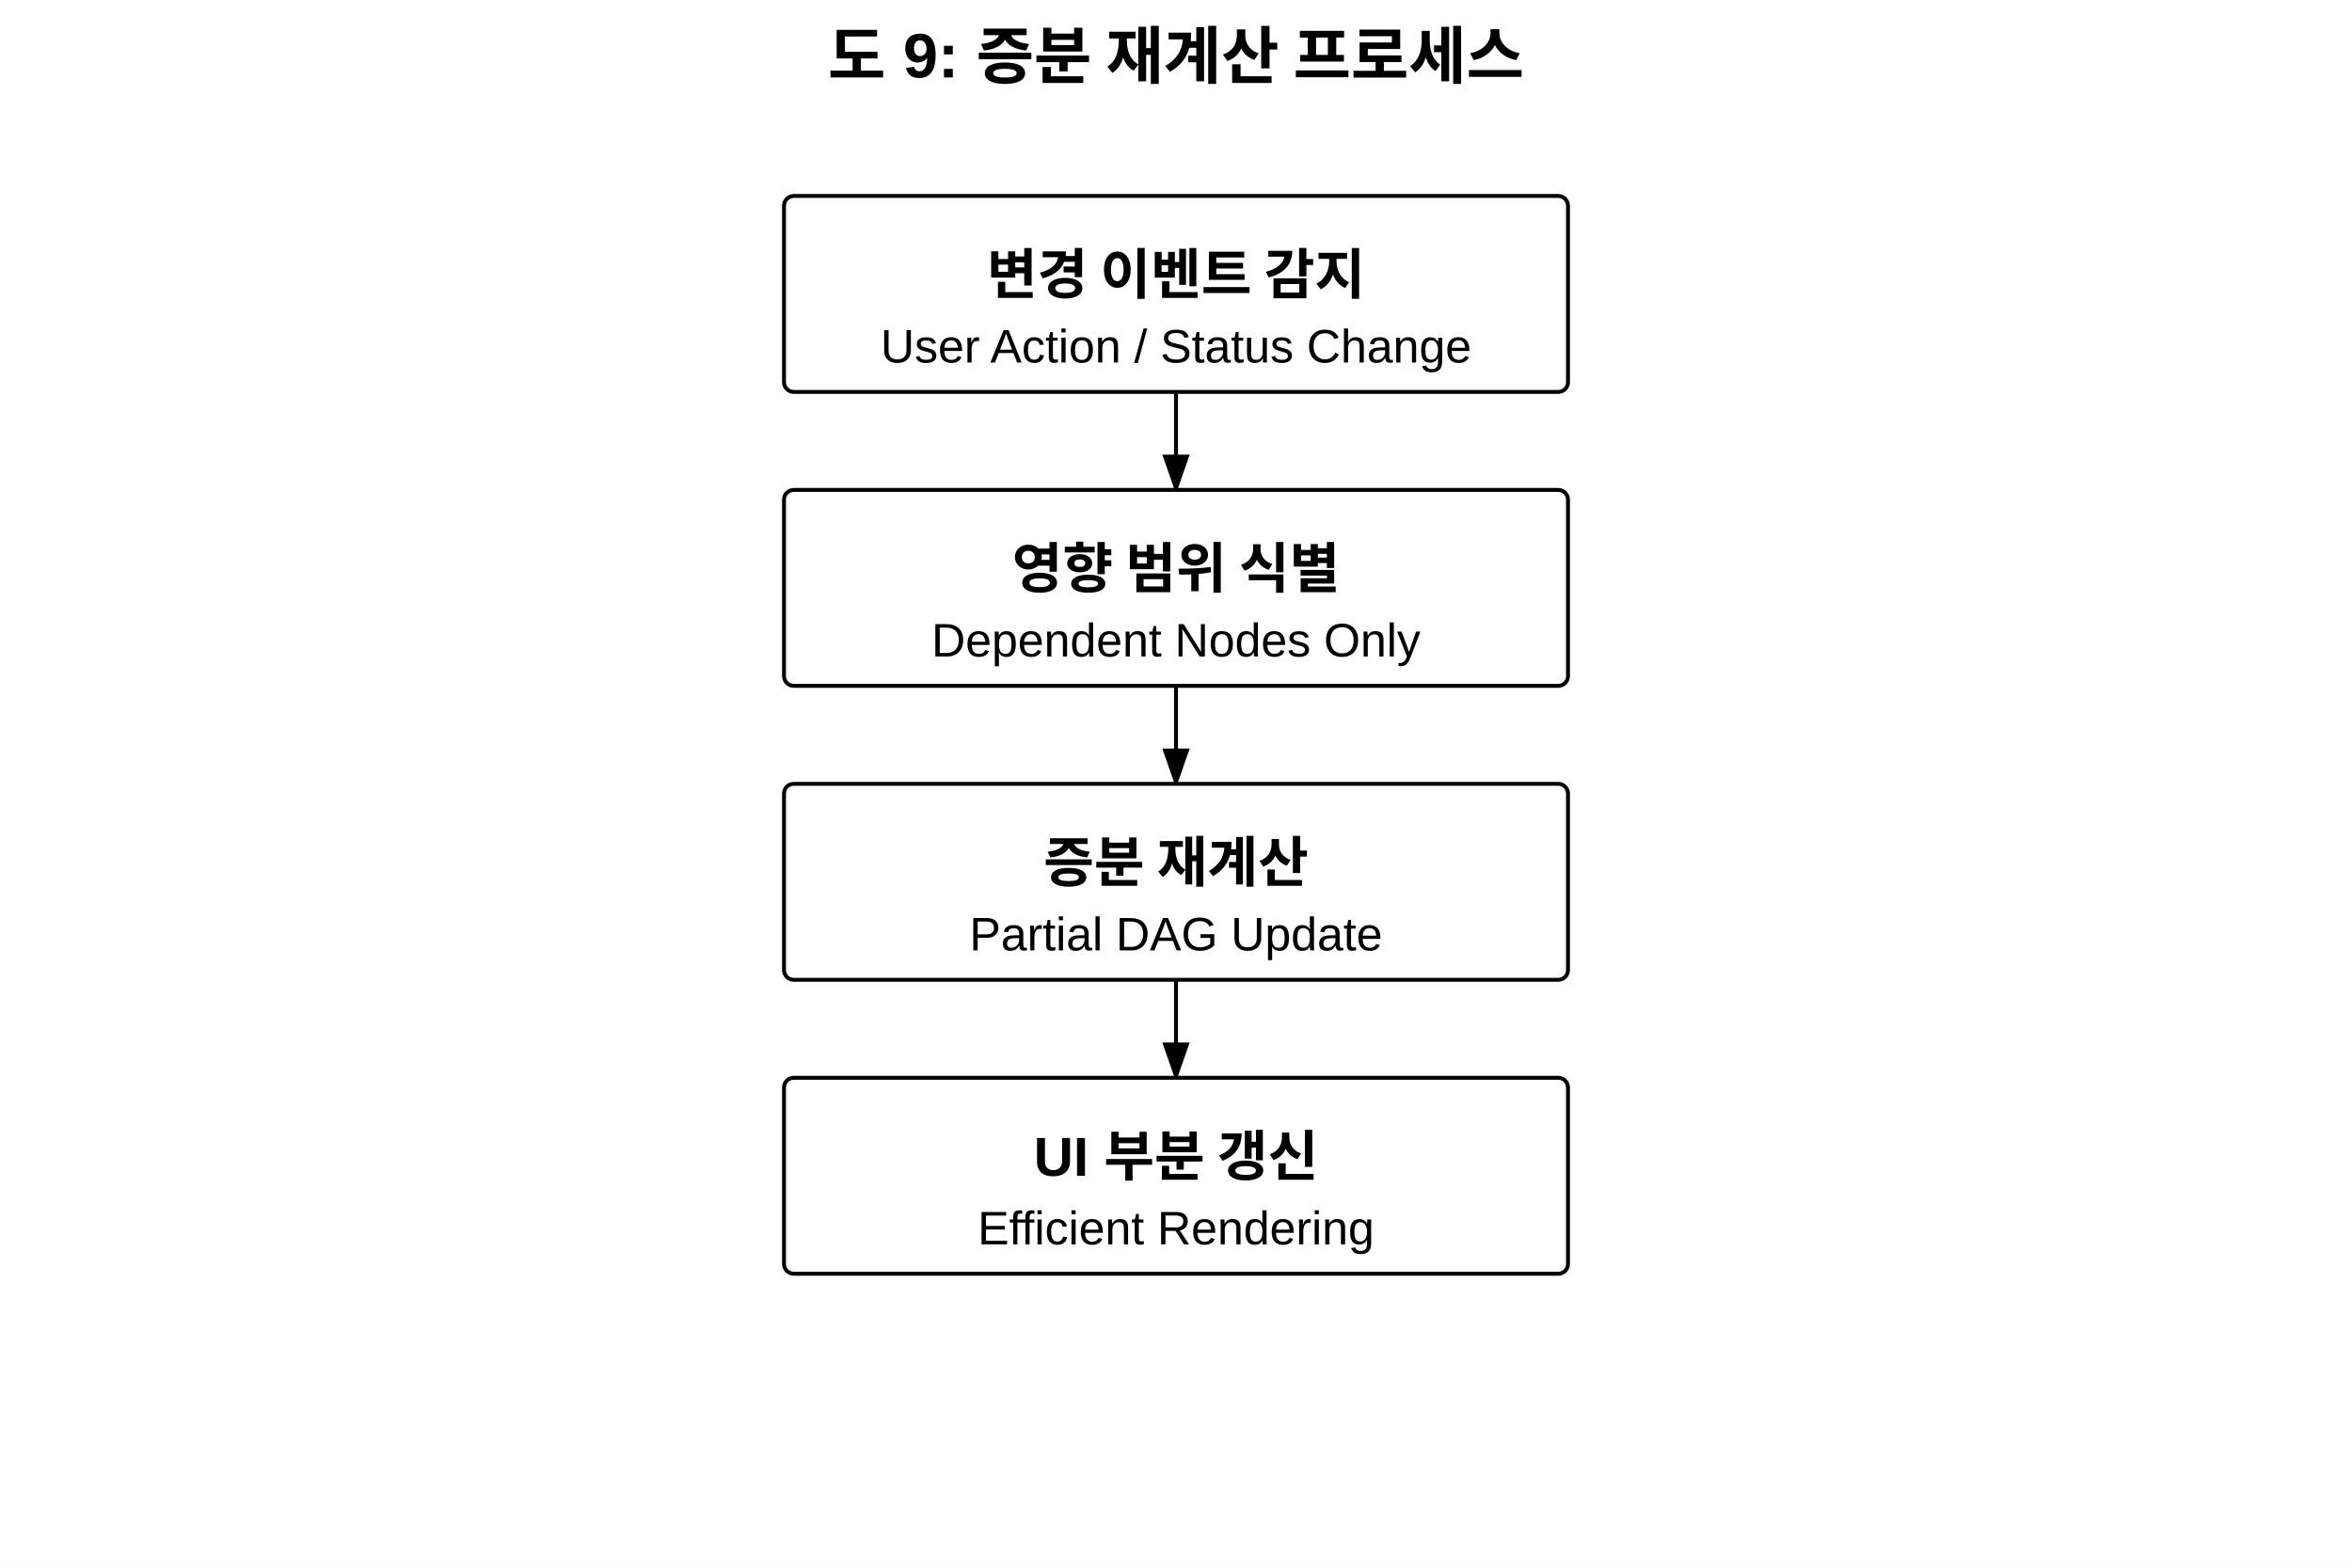
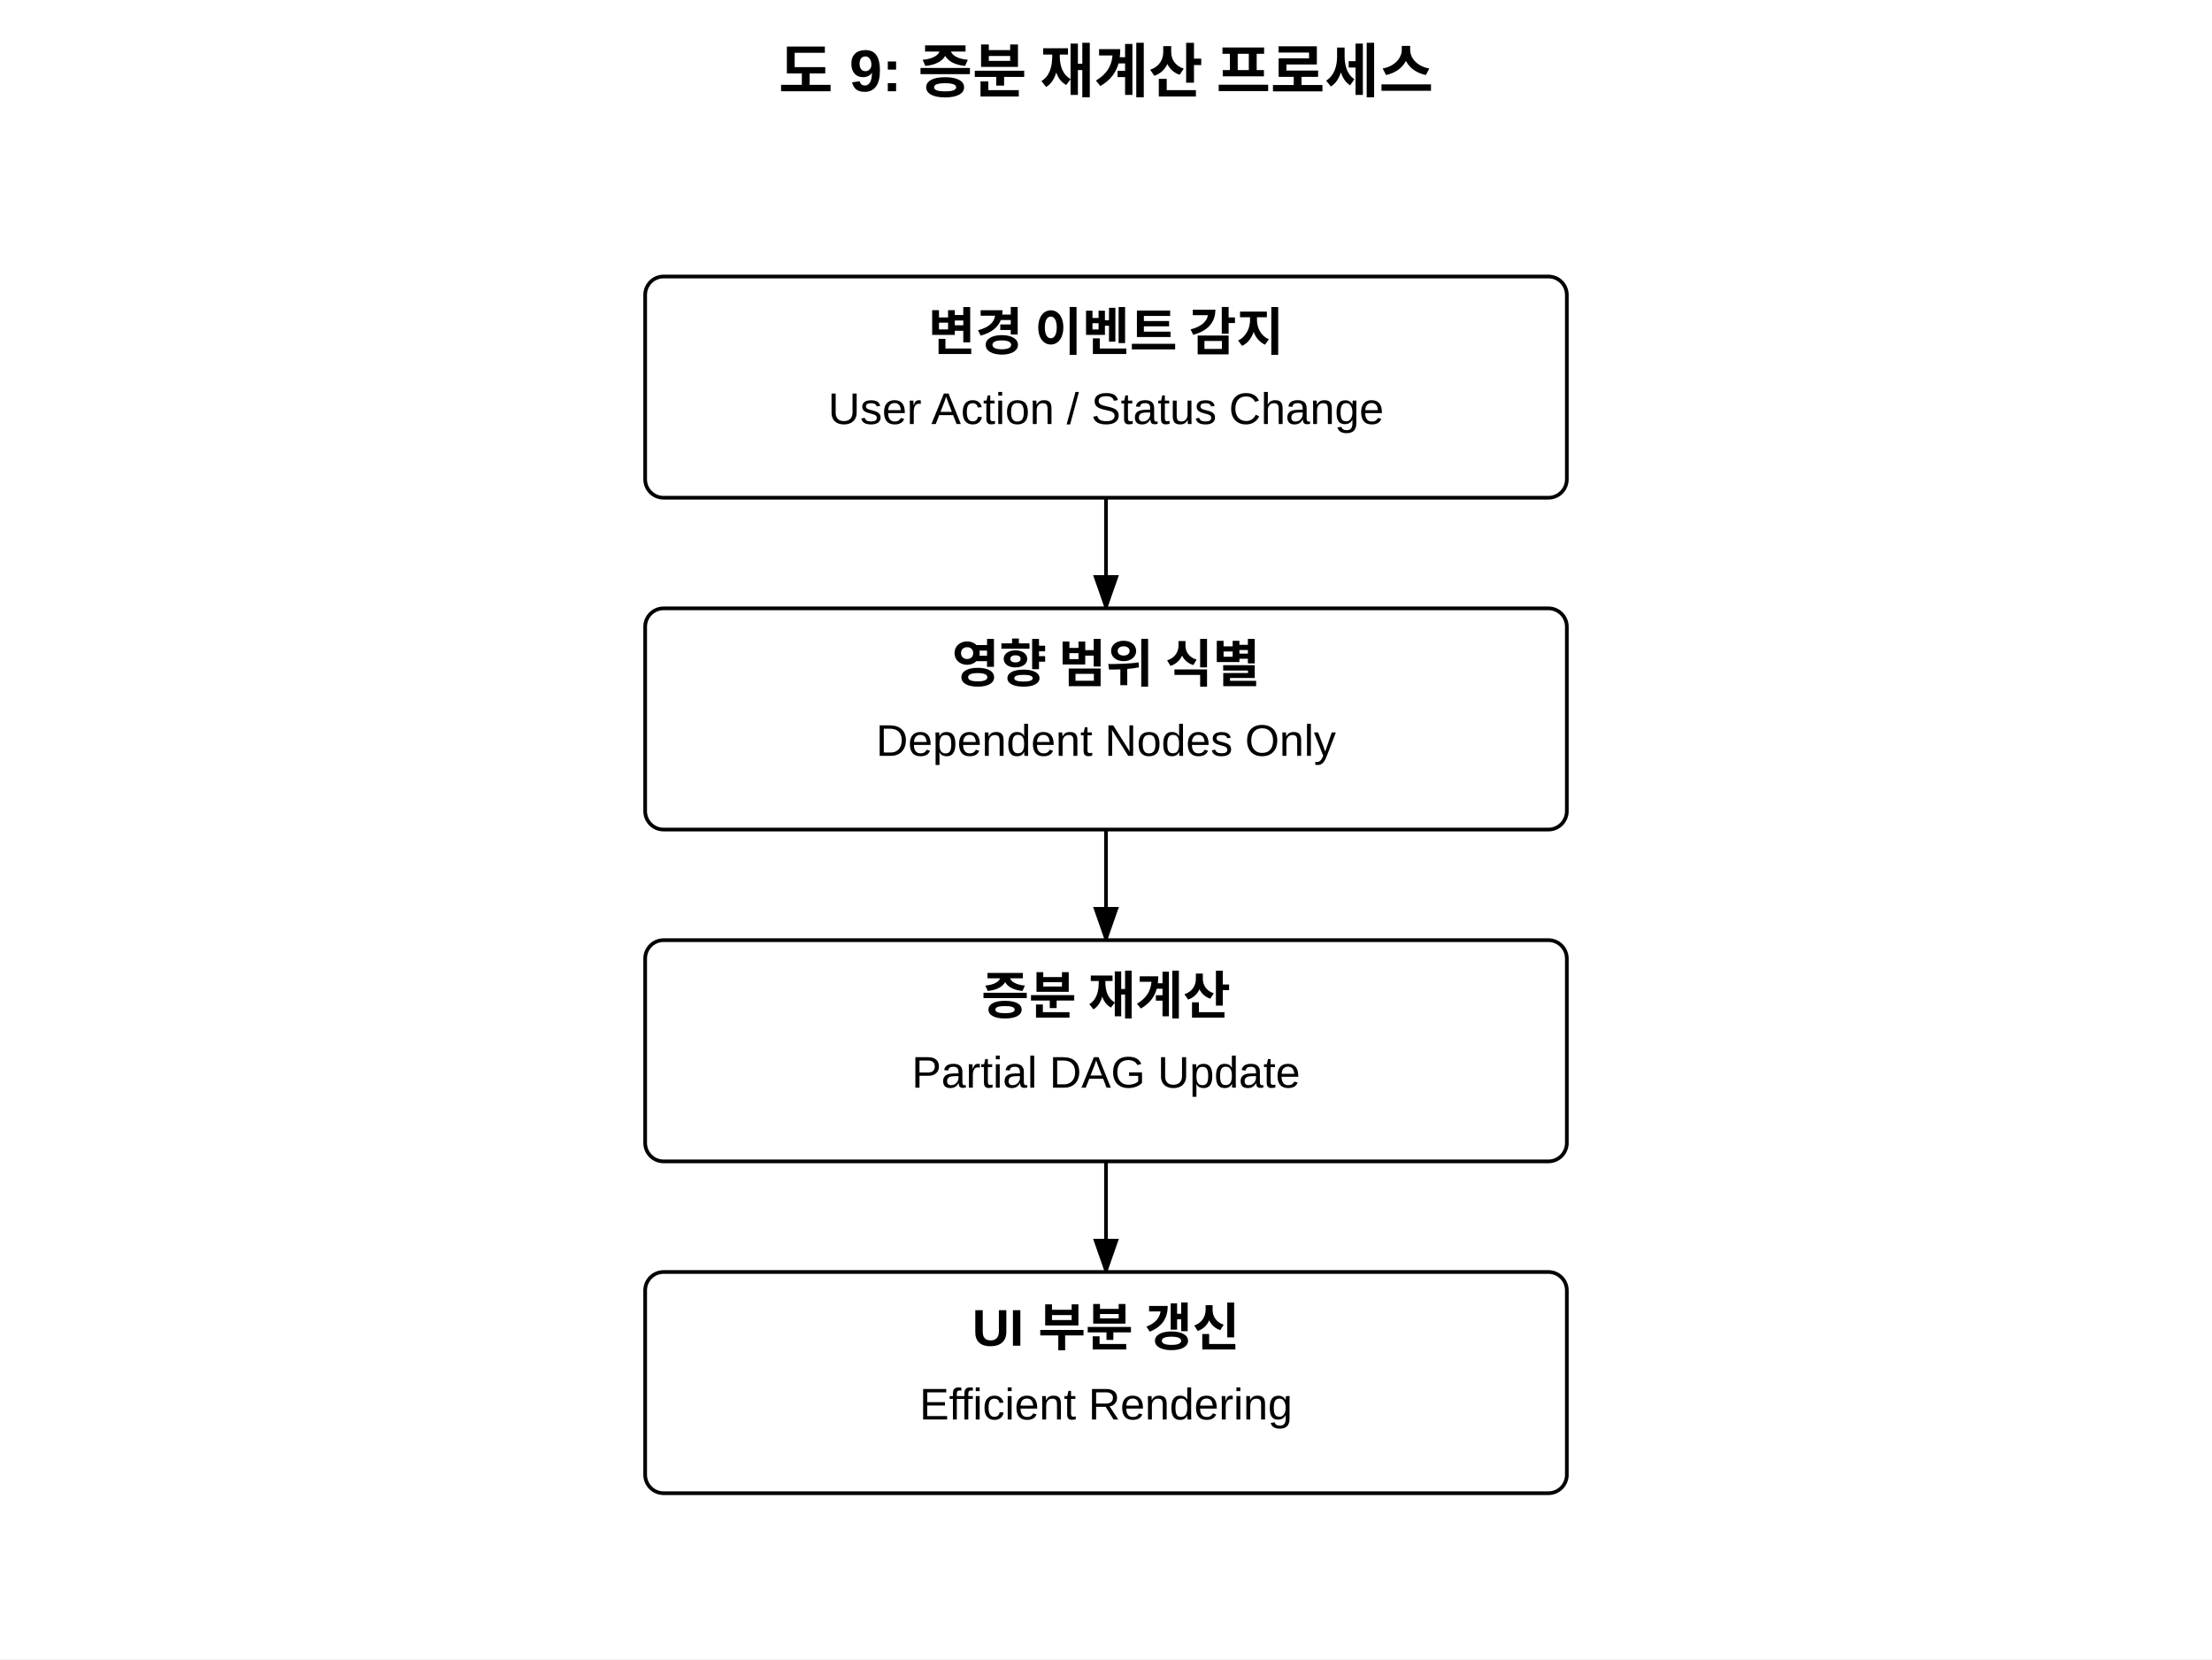
- <svg xmlns="http://www.w3.org/2000/svg" width="1200" height="800" viewBox="0 0 1200 800">
+ <svg xmlns="http://www.w3.org/2000/svg" width="1200" height="900" viewBox="0 0 1200 900">
  <rect width="100%" height="100%" fill="white" />
  <defs>
    <marker id="arrowhead" markerWidth="10" markerHeight="7" refX="9" refY="3.5" orient="auto">
      <polygon points="0 0, 10 3.5, 0 7" fill="black" />
    </marker>
  </defs>
-   <text x="600" y="40" text-anchor="middle" font-family="Arial, sans-serif" font-size="32" font-weight="bold">도 9: 증분 재계산 프로세스</text>
-   <rect x="400" y="100" width="400" height="100" fill="white" stroke="black" stroke-width="2" rx="5" />
-   <text x="600.0" y="150" text-anchor="middle" font-family="Arial, sans-serif" font-size="28" font-weight="bold">변경 이벤트 감지</text>
-   <text x="600.0" y="185" text-anchor="middle" font-family="Arial, sans-serif" font-size="24" font-weight="normal">User Action / Status Change</text>
-   <line x1="600" y1="200" x2="600" y2="250" stroke="black" stroke-width="2" marker-end="url(#arrowhead)" />
-   <rect x="400" y="250" width="400" height="100" fill="white" stroke="black" stroke-width="2" rx="5" />
-   <text x="600.0" y="300" text-anchor="middle" font-family="Arial, sans-serif" font-size="28" font-weight="bold">영향 범위 식별</text>
-   <text x="600.0" y="335" text-anchor="middle" font-family="Arial, sans-serif" font-size="24" font-weight="normal">Dependent Nodes Only</text>
-   <line x1="600" y1="350" x2="600" y2="400" stroke="black" stroke-width="2" marker-end="url(#arrowhead)" />
-   <rect x="400" y="400" width="400" height="100" fill="white" stroke="black" stroke-width="2" rx="5" />
-   <text x="600.0" y="450" text-anchor="middle" font-family="Arial, sans-serif" font-size="28" font-weight="bold">증분 재계산</text>
-   <text x="600.0" y="485" text-anchor="middle" font-family="Arial, sans-serif" font-size="24" font-weight="normal">Partial DAG Update</text>
-   <line x1="600" y1="500" x2="600" y2="550" stroke="black" stroke-width="2" marker-end="url(#arrowhead)" />
-   <rect x="400" y="550" width="400" height="100" fill="white" stroke="black" stroke-width="2" rx="5" />
-   <text x="600.0" y="600" text-anchor="middle" font-family="Arial, sans-serif" font-size="28" font-weight="bold">UI 부분 갱신</text>
-   <text x="600.0" y="635" text-anchor="middle" font-family="Arial, sans-serif" font-size="24" font-weight="normal">Efficient Rendering</text>
+   <text x="600" y="50" text-anchor="middle" font-family="Malgun Gothic, AppleGothic, Dotum, Arial, sans-serif" font-size="32" font-weight="bold">도 9: 증분 재계산 프로세스</text>
+   <rect x="350" y="150" width="500" height="120" fill="white" stroke="black" stroke-width="2" rx="10" />
+   <text x="600.0" y="190" text-anchor="middle" font-family="Malgun Gothic, AppleGothic, Dotum, Arial, sans-serif" font-size="28" font-weight="bold">변경 이벤트 감지</text>
+   <text x="600.0" y="230" text-anchor="middle" font-family="Malgun Gothic, AppleGothic, Dotum, Arial, sans-serif" font-size="24" font-weight="normal">User Action / Status Change</text>
+   <line x1="600" y1="270" x2="600" y2="330" stroke="black" stroke-width="2" marker-end="url(#arrowhead)" />
+   <rect x="350" y="330" width="500" height="120" fill="white" stroke="black" stroke-width="2" rx="10" />
+   <text x="600.0" y="370" text-anchor="middle" font-family="Malgun Gothic, AppleGothic, Dotum, Arial, sans-serif" font-size="28" font-weight="bold">영향 범위 식별</text>
+   <text x="600.0" y="410" text-anchor="middle" font-family="Malgun Gothic, AppleGothic, Dotum, Arial, sans-serif" font-size="24" font-weight="normal">Dependent Nodes Only</text>
+   <line x1="600" y1="450" x2="600" y2="510" stroke="black" stroke-width="2" marker-end="url(#arrowhead)" />
+   <rect x="350" y="510" width="500" height="120" fill="white" stroke="black" stroke-width="2" rx="10" />
+   <text x="600.0" y="550" text-anchor="middle" font-family="Malgun Gothic, AppleGothic, Dotum, Arial, sans-serif" font-size="28" font-weight="bold">증분 재계산</text>
+   <text x="600.0" y="590" text-anchor="middle" font-family="Malgun Gothic, AppleGothic, Dotum, Arial, sans-serif" font-size="24" font-weight="normal">Partial DAG Update</text>
+   <line x1="600" y1="630" x2="600" y2="690" stroke="black" stroke-width="2" marker-end="url(#arrowhead)" />
+   <rect x="350" y="690" width="500" height="120" fill="white" stroke="black" stroke-width="2" rx="10" />
+   <text x="600.0" y="730" text-anchor="middle" font-family="Malgun Gothic, AppleGothic, Dotum, Arial, sans-serif" font-size="28" font-weight="bold">UI 부분 갱신</text>
+   <text x="600.0" y="770" text-anchor="middle" font-family="Malgun Gothic, AppleGothic, Dotum, Arial, sans-serif" font-size="24" font-weight="normal">Efficient Rendering</text>
</svg>
